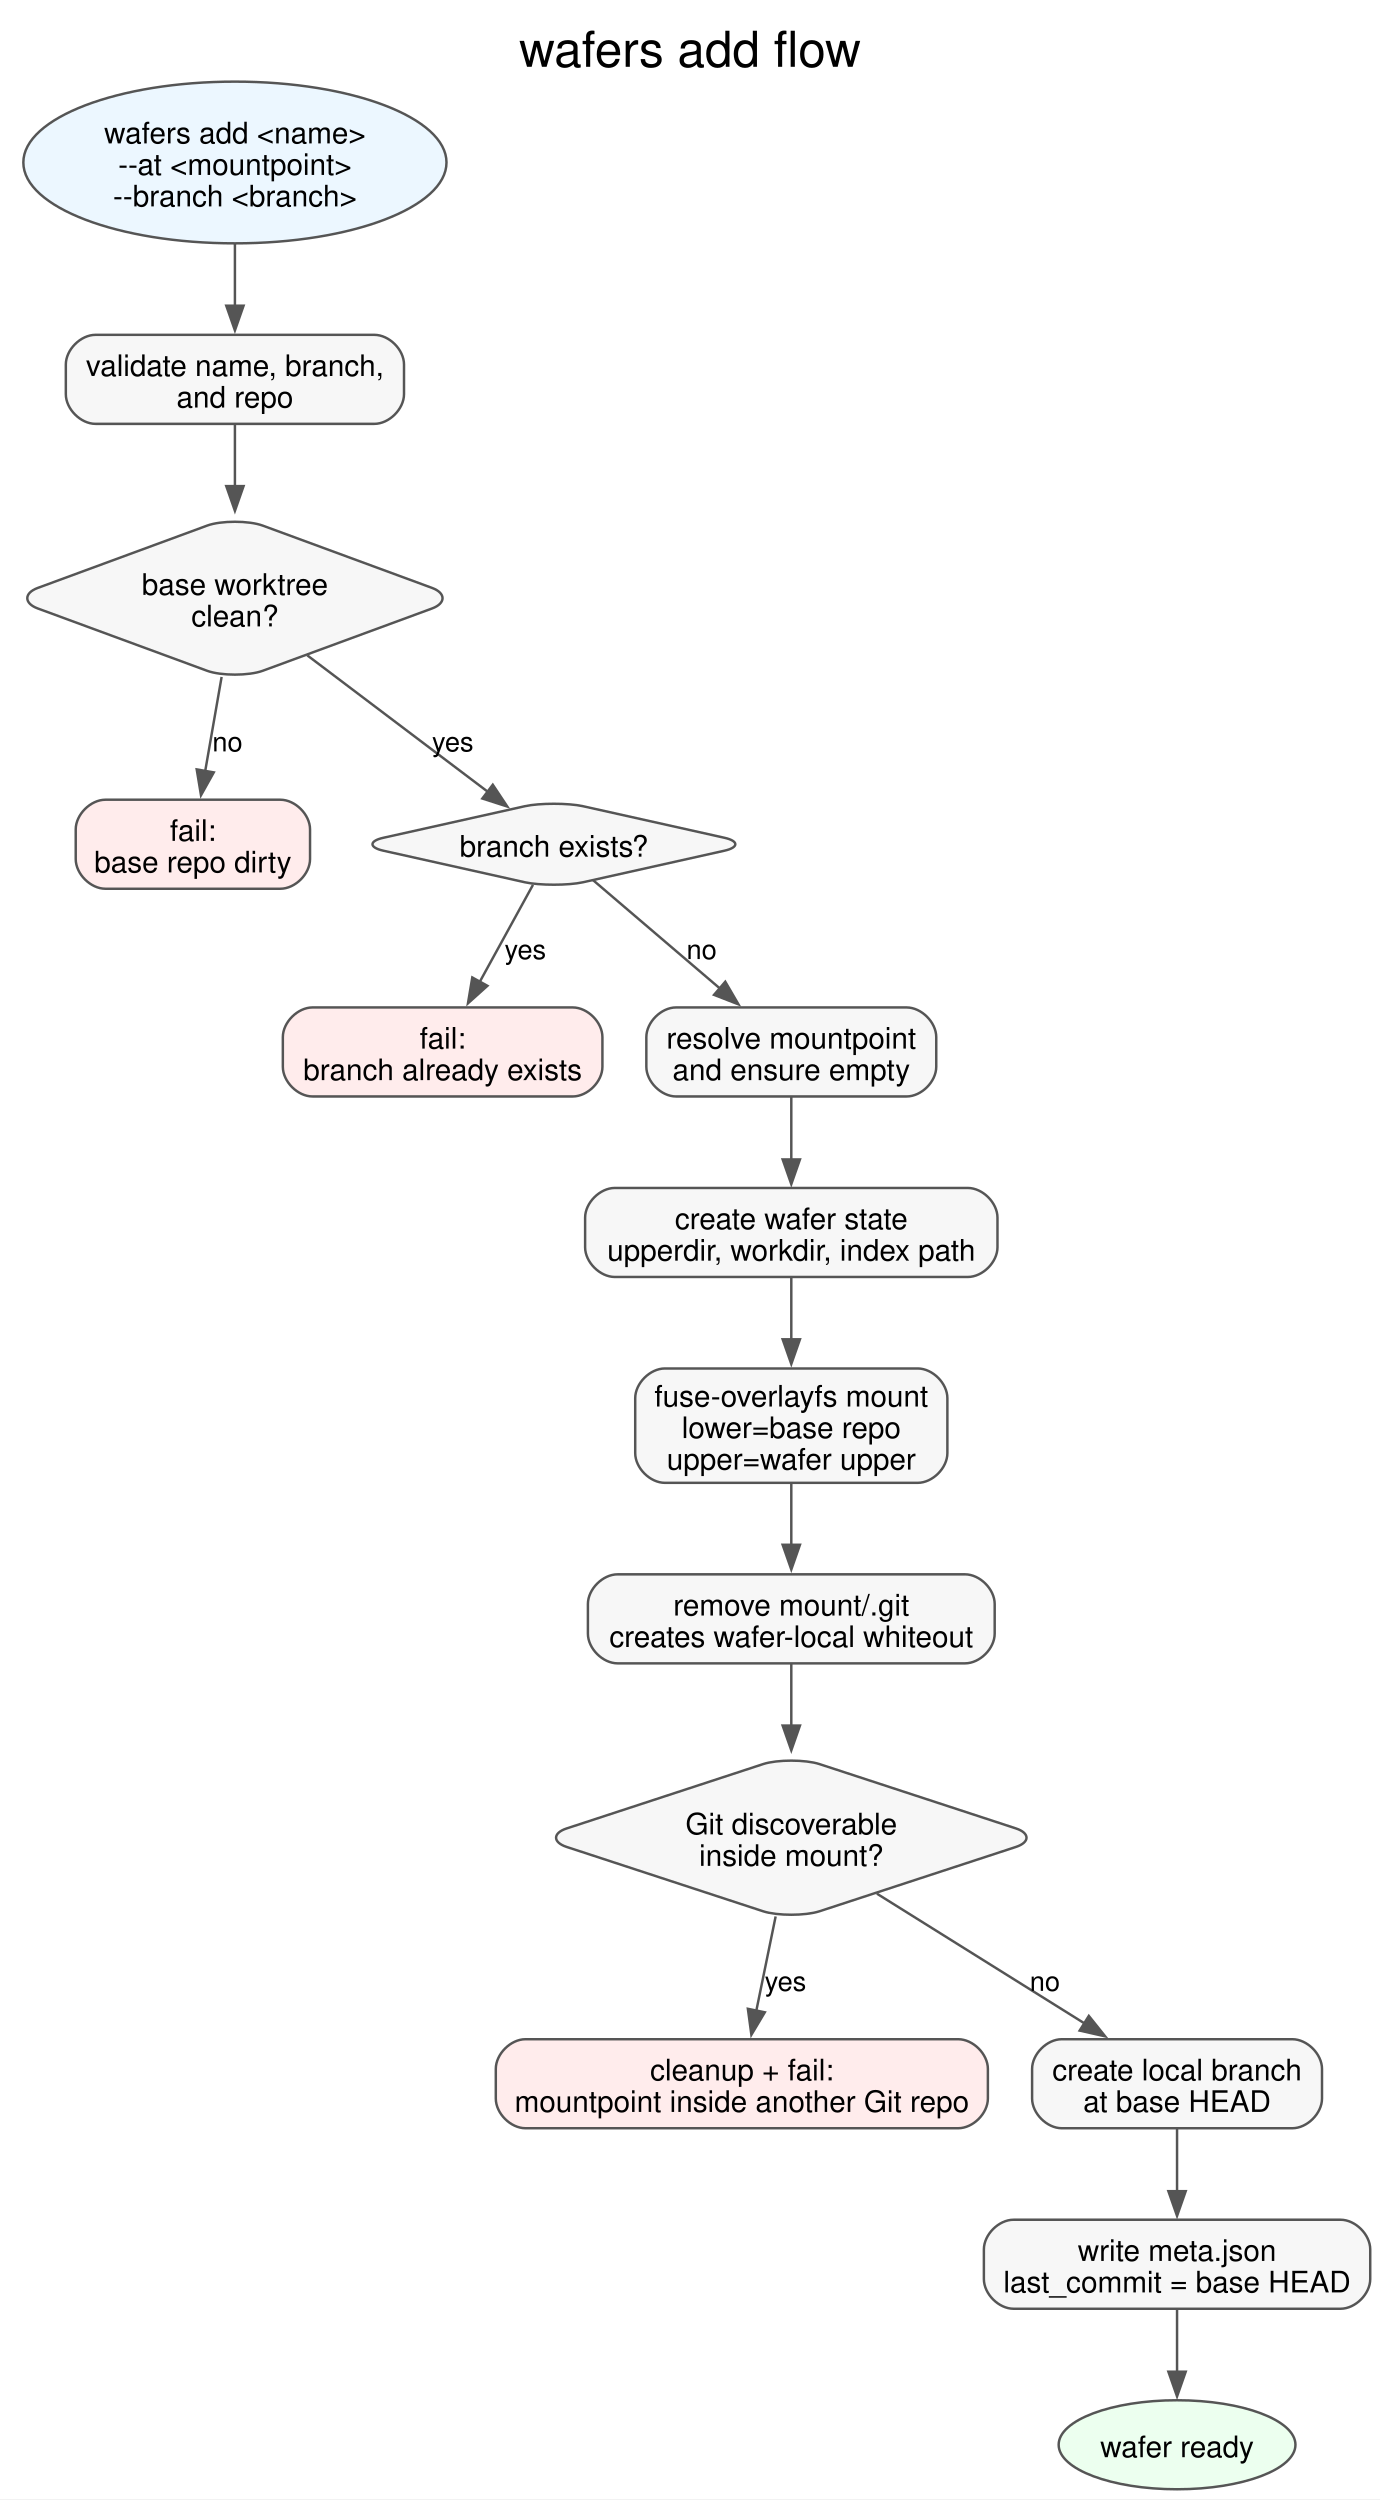
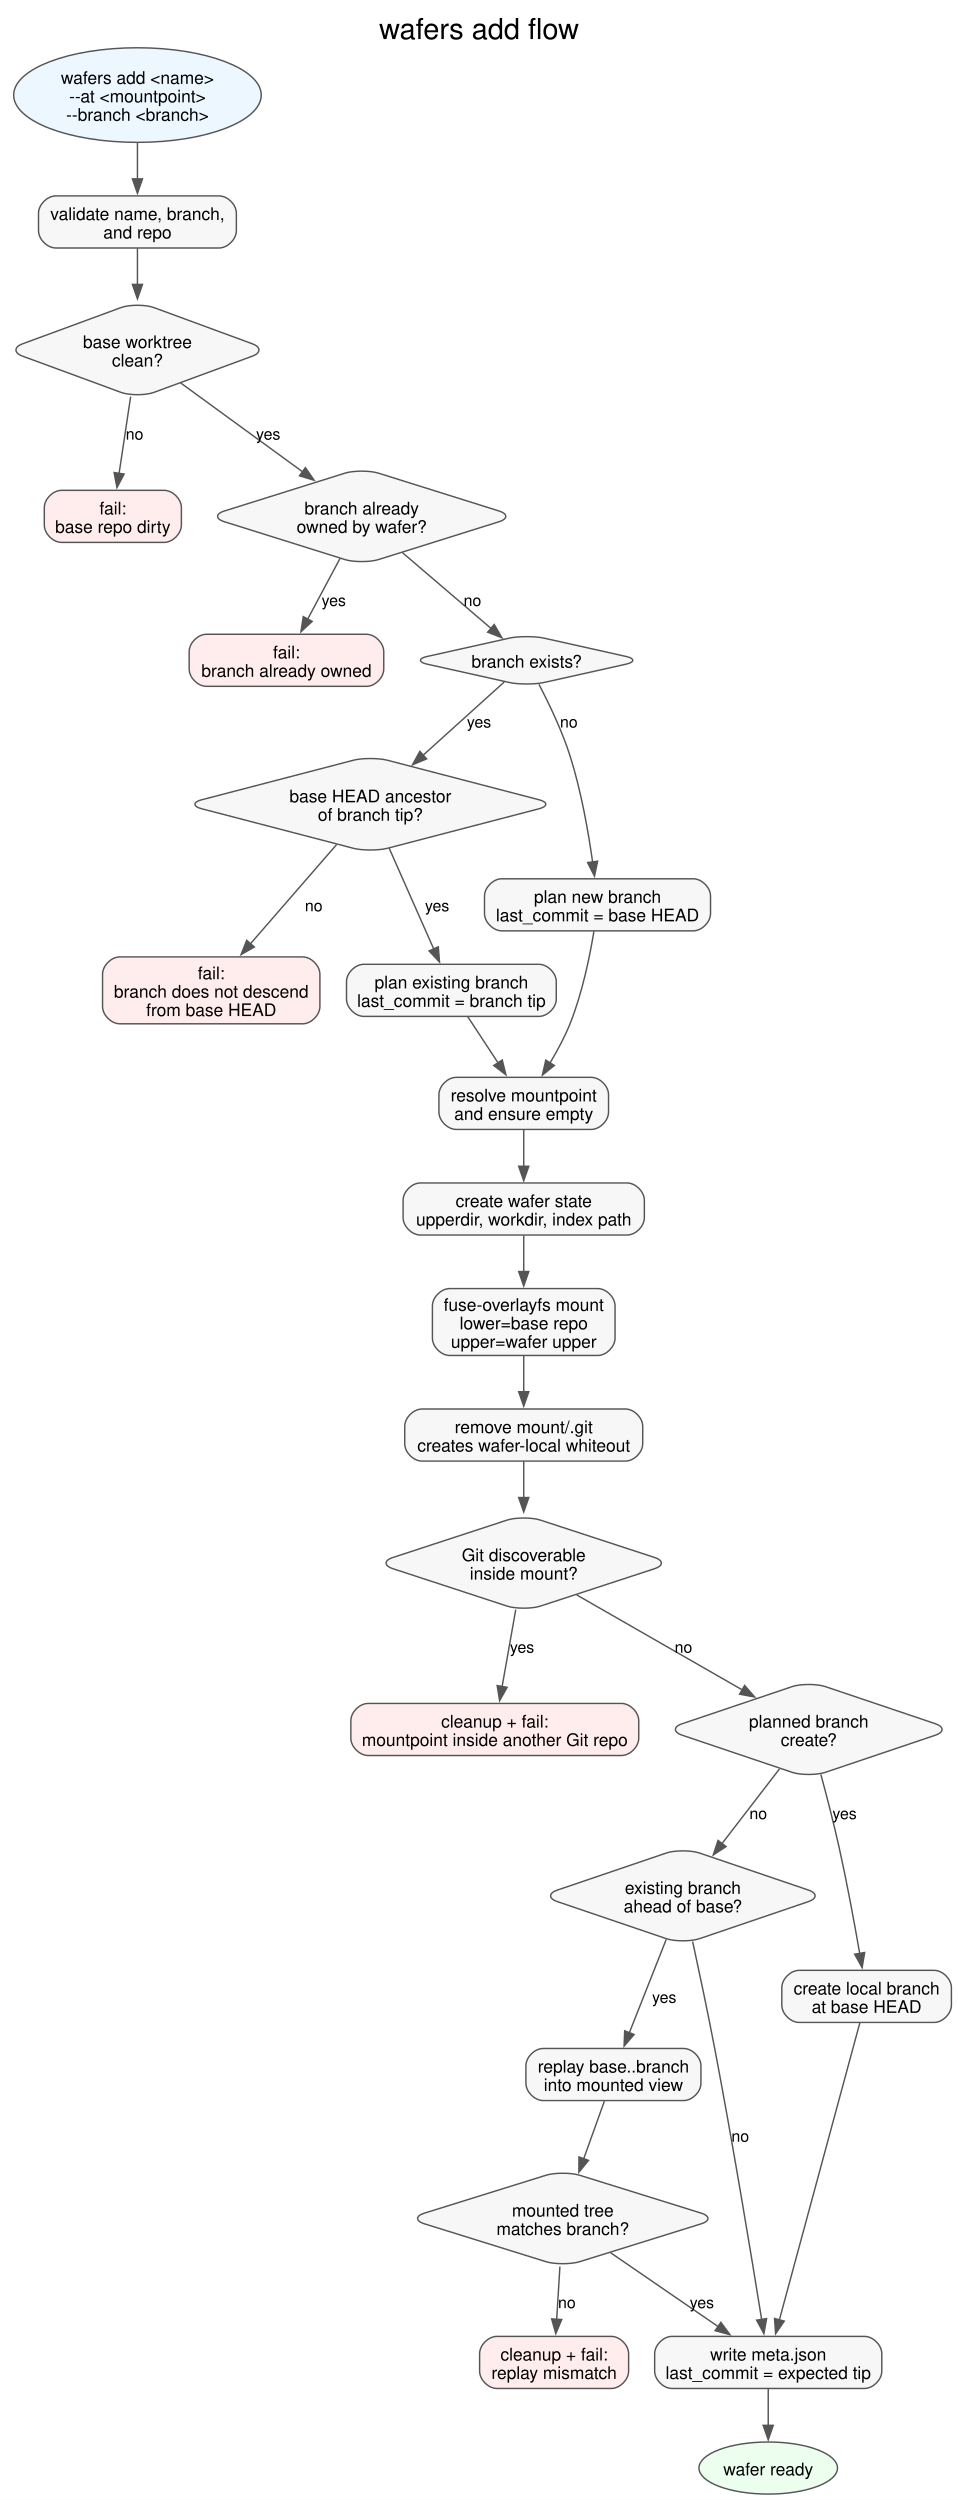
- <svg xmlns="http://www.w3.org/2000/svg" width="558pt" height="1011pt" viewBox="0.00 0.00 558.00 1011.00">
-   <g id="graph0" class="graph" transform="scale(1 1) rotate(0) translate(4 1006.66)">
-     <polygon fill="white" stroke="none" points="-4,4 -4,-1006.66 554.12,-1006.66 554.12,4 -4,4" />
-     <text xml:space="preserve" text-anchor="middle" x="275.06" y="-979.66" font-family="Helvetica,sans-Serif" font-size="20.00">wafers add flow</text>
+ <svg xmlns="http://www.w3.org/2000/svg" width="662pt" height="1728pt" viewBox="0.00 0.00 662.00 1728.00">
+   <g id="graph0" class="graph" transform="scale(1 1) rotate(0) translate(4 1723.91)">
+     <polygon fill="white" stroke="none" points="-4,4 -4,-1723.91 658.25,-1723.91 658.25,4 -4,4" />
+     <text xml:space="preserve" text-anchor="middle" x="327.12" y="-1696.91" font-family="Helvetica,sans-Serif" font-size="20.00">wafers add flow</text>
    <g id="node1" class="node">
-       <ellipse fill="#ecf7ff" stroke="#555555" cx="91" cy="-940.95" rx="85.56" ry="32.7" />
-       <text xml:space="preserve" text-anchor="middle" x="91" y="-948.68" font-family="Helvetica,sans-Serif" font-size="12.00">wafers add &lt;name&gt;</text>
-       <text xml:space="preserve" text-anchor="middle" x="91" y="-935.93" font-family="Helvetica,sans-Serif" font-size="12.00">--at &lt;mountpoint&gt;</text>
-       <text xml:space="preserve" text-anchor="middle" x="91" y="-923.18" font-family="Helvetica,sans-Serif" font-size="12.00">--branch &lt;branch&gt;</text>
+       <ellipse fill="#ecf7ff" stroke="#555555" cx="91" cy="-1658.2" rx="85.56" ry="32.7" />
+       <text xml:space="preserve" text-anchor="middle" x="91" y="-1665.93" font-family="Helvetica,sans-Serif" font-size="12.00">wafers add &lt;name&gt;</text>
+       <text xml:space="preserve" text-anchor="middle" x="91" y="-1653.18" font-family="Helvetica,sans-Serif" font-size="12.00">--at &lt;mountpoint&gt;</text>
+       <text xml:space="preserve" text-anchor="middle" x="91" y="-1640.43" font-family="Helvetica,sans-Serif" font-size="12.00">--branch &lt;branch&gt;</text>
    </g>
    <g id="node2" class="node">
-       <path fill="#f7f7f7" stroke="#555555" d="M147.38,-871.25C147.38,-871.25 34.62,-871.25 34.62,-871.25 28.62,-871.25 22.62,-865.25 22.62,-859.25 22.62,-859.25 22.62,-847.25 22.62,-847.25 22.62,-841.25 28.62,-835.25 34.62,-835.25 34.62,-835.25 147.38,-835.25 147.38,-835.25 153.38,-835.25 159.38,-841.25 159.38,-847.25 159.38,-847.25 159.38,-859.25 159.38,-859.25 159.38,-865.25 153.38,-871.25 147.38,-871.25" />
-       <text xml:space="preserve" text-anchor="middle" x="91" y="-854.6" font-family="Helvetica,sans-Serif" font-size="12.00">validate name, branch,</text>
-       <text xml:space="preserve" text-anchor="middle" x="91" y="-841.85" font-family="Helvetica,sans-Serif" font-size="12.00">and repo</text>
+       <path fill="#f7f7f7" stroke="#555555" d="M147.38,-1588.5C147.38,-1588.5 34.62,-1588.5 34.62,-1588.5 28.62,-1588.5 22.62,-1582.5 22.62,-1576.5 22.62,-1576.5 22.62,-1564.5 22.62,-1564.5 22.62,-1558.5 28.62,-1552.5 34.62,-1552.5 34.62,-1552.5 147.38,-1552.5 147.38,-1552.5 153.38,-1552.5 159.38,-1558.5 159.38,-1564.5 159.38,-1564.5 159.38,-1576.5 159.38,-1576.5 159.38,-1582.5 153.38,-1588.5 147.38,-1588.5" />
+       <text xml:space="preserve" text-anchor="middle" x="91" y="-1571.85" font-family="Helvetica,sans-Serif" font-size="12.00">validate name, branch,</text>
+       <text xml:space="preserve" text-anchor="middle" x="91" y="-1559.1" font-family="Helvetica,sans-Serif" font-size="12.00">and repo</text>
    </g>
    <g id="edge1" class="edge">
-       <path fill="none" stroke="#555555" d="M91,-908.04C91,-899.82 91,-891.03 91,-882.99" />
-       <polygon fill="#555555" stroke="#555555" points="94.5,-883.04 91,-873.04 87.5,-883.04 94.5,-883.04" />
+       <path fill="none" stroke="#555555" d="M91,-1625.29C91,-1617.07 91,-1608.28 91,-1600.24" />
+       <polygon fill="#555555" stroke="#555555" points="94.5,-1600.29 91,-1590.29 87.5,-1600.29 94.5,-1600.29" />
    </g>
    <g id="node3" class="node">
-       <path fill="#f7f7f7" stroke="#555555" d="M79.74,-794.1C79.74,-794.1 11.26,-768.9 11.26,-768.9 5.63,-766.82 5.63,-762.68 11.26,-760.6 11.26,-760.6 79.74,-735.4 79.74,-735.4 85.37,-733.32 96.63,-733.32 102.26,-735.4 102.26,-735.4 170.74,-760.6 170.74,-760.6 176.37,-762.68 176.37,-766.82 170.74,-768.9 170.74,-768.9 102.26,-794.1 102.26,-794.1 96.63,-796.18 85.37,-796.18 79.74,-794.1" />
-       <text xml:space="preserve" text-anchor="middle" x="91" y="-766.1" font-family="Helvetica,sans-Serif" font-size="12.00">base worktree</text>
-       <text xml:space="preserve" text-anchor="middle" x="91" y="-753.35" font-family="Helvetica,sans-Serif" font-size="12.00">clean?</text>
+       <path fill="#f7f7f7" stroke="#555555" d="M79.74,-1511.35C79.74,-1511.35 11.26,-1486.15 11.26,-1486.15 5.63,-1484.07 5.63,-1479.93 11.26,-1477.85 11.26,-1477.85 79.74,-1452.65 79.74,-1452.65 85.37,-1450.57 96.63,-1450.57 102.26,-1452.65 102.26,-1452.65 170.74,-1477.85 170.74,-1477.85 176.37,-1479.93 176.37,-1484.07 170.74,-1486.15 170.74,-1486.15 102.26,-1511.35 102.26,-1511.35 96.63,-1513.43 85.37,-1513.43 79.74,-1511.35" />
+       <text xml:space="preserve" text-anchor="middle" x="91" y="-1483.35" font-family="Helvetica,sans-Serif" font-size="12.00">base worktree</text>
+       <text xml:space="preserve" text-anchor="middle" x="91" y="-1470.6" font-family="Helvetica,sans-Serif" font-size="12.00">clean?</text>
    </g>
    <g id="edge2" class="edge">
-       <path fill="none" stroke="#555555" d="M91,-835.16C91,-827.82 91,-818.87 91,-809.87" />
-       <polygon fill="#555555" stroke="#555555" points="94.5,-810.08 91,-800.08 87.5,-810.08 94.5,-810.08" />
+       <path fill="none" stroke="#555555" d="M91,-1552.41C91,-1545.07 91,-1536.12 91,-1527.12" />
+       <polygon fill="#555555" stroke="#555555" points="94.5,-1527.33 91,-1517.33 87.5,-1527.33 94.5,-1527.33" />
    </g>
    <g id="node4" class="node">
-       <path fill="#ffecec" stroke="#555555" d="M109.38,-683.25C109.38,-683.25 38.62,-683.25 38.62,-683.25 32.62,-683.25 26.62,-677.25 26.62,-671.25 26.62,-671.25 26.62,-659.25 26.62,-659.25 26.62,-653.25 32.62,-647.25 38.62,-647.25 38.62,-647.25 109.38,-647.25 109.38,-647.25 115.38,-647.25 121.38,-653.25 121.38,-659.25 121.38,-659.25 121.38,-671.25 121.38,-671.25 121.38,-677.25 115.38,-683.25 109.38,-683.25" />
-       <text xml:space="preserve" text-anchor="middle" x="74" y="-666.6" font-family="Helvetica,sans-Serif" font-size="12.00">fail:</text>
-       <text xml:space="preserve" text-anchor="middle" x="74" y="-653.85" font-family="Helvetica,sans-Serif" font-size="12.00">base repo dirty</text>
+       <path fill="#ffecec" stroke="#555555" d="M109.38,-1385C109.38,-1385 38.62,-1385 38.62,-1385 32.62,-1385 26.62,-1379 26.62,-1373 26.62,-1373 26.62,-1361 26.62,-1361 26.62,-1355 32.62,-1349 38.62,-1349 38.62,-1349 109.38,-1349 109.38,-1349 115.38,-1349 121.38,-1355 121.38,-1361 121.38,-1361 121.38,-1373 121.38,-1373 121.38,-1379 115.38,-1385 109.38,-1385" />
+       <text xml:space="preserve" text-anchor="middle" x="74" y="-1368.35" font-family="Helvetica,sans-Serif" font-size="12.00">fail:</text>
+       <text xml:space="preserve" text-anchor="middle" x="74" y="-1355.6" font-family="Helvetica,sans-Serif" font-size="12.00">base repo dirty</text>
    </g>
    <g id="edge3" class="edge">
-       <path fill="none" stroke="#555555" d="M85.62,-732.9C83.49,-720.68 81.06,-706.72 78.97,-694.75" />
-       <polygon fill="#555555" stroke="#555555" points="82.45,-694.31 77.28,-685.06 75.55,-695.51 82.45,-694.31" />
-       <text xml:space="preserve" text-anchor="middle" x="87.99" y="-702.8" font-family="Helvetica,sans-Serif" font-size="11.00">no</text>
+       <path fill="none" stroke="#555555" d="M86.31,-1449.82C83.79,-1433.11 80.72,-1412.66 78.27,-1396.39" />
+       <polygon fill="#555555" stroke="#555555" points="81.79,-1396.26 76.84,-1386.89 74.87,-1397.3 81.79,-1396.26" />
+       <text xml:space="preserve" text-anchor="middle" x="89.01" y="-1420.05" font-family="Helvetica,sans-Serif" font-size="11.00">no</text>
    </g>
    <g id="node5" class="node">
-       <path fill="#f7f7f7" stroke="#555555" d="M208.29,-680.64C208.29,-680.64 151.02,-667.86 151.02,-667.86 145.17,-666.56 145.17,-663.94 151.02,-662.64 151.02,-662.64 208.29,-649.86 208.29,-649.86 214.14,-648.56 225.86,-648.56 231.71,-649.86 231.71,-649.86 288.98,-662.64 288.98,-662.64 294.83,-663.94 294.83,-666.56 288.98,-667.86 288.98,-667.86 231.71,-680.64 231.71,-680.64 225.86,-681.94 214.14,-681.94 208.29,-680.64" />
-       <text xml:space="preserve" text-anchor="middle" x="220" y="-660.23" font-family="Helvetica,sans-Serif" font-size="12.00">branch exists?</text>
+       <path fill="#f7f7f7" stroke="#555555" d="M234.55,-1396.91C234.55,-1396.91 150.7,-1370.59 150.7,-1370.59 144.97,-1368.8 144.97,-1365.2 150.7,-1363.41 150.7,-1363.41 234.55,-1337.09 234.55,-1337.09 240.28,-1335.3 251.72,-1335.3 257.45,-1337.09 257.45,-1337.09 341.3,-1363.41 341.3,-1363.41 347.03,-1365.2 347.03,-1368.8 341.3,-1370.59 341.3,-1370.59 257.45,-1396.91 257.45,-1396.91 251.72,-1398.7 240.28,-1398.7 234.55,-1396.91" />
+       <text xml:space="preserve" text-anchor="middle" x="246" y="-1368.35" font-family="Helvetica,sans-Serif" font-size="12.00">branch already</text>
+       <text xml:space="preserve" text-anchor="middle" x="246" y="-1355.6" font-family="Helvetica,sans-Serif" font-size="12.00">owned by wafer?</text>
    </g>
    <g id="edge4" class="edge">
-       <path fill="none" stroke="#555555" d="M120.27,-741.63C142.19,-725.06 171.94,-702.58 193.23,-686.49" />
-       <polygon fill="#555555" stroke="#555555" points="195.28,-689.32 201.15,-680.5 191.06,-683.74 195.28,-689.32" />
-       <text xml:space="preserve" text-anchor="middle" x="179.1" y="-702.8" font-family="Helvetica,sans-Serif" font-size="11.00">yes</text>
+       <path fill="none" stroke="#555555" d="M120.89,-1459.21C144.89,-1441.71 178.84,-1416.96 205.32,-1397.66" />
+       <polygon fill="#555555" stroke="#555555" points="207.1,-1400.69 213.12,-1391.97 202.98,-1395.03 207.1,-1400.69" />
+       <text xml:space="preserve" text-anchor="middle" x="181.4" y="-1420.05" font-family="Helvetica,sans-Serif" font-size="11.00">yes</text>
    </g>
    <g id="node6" class="node">
-       <path fill="#ffecec" stroke="#555555" d="M227.62,-599.25C227.62,-599.25 122.38,-599.25 122.38,-599.25 116.38,-599.25 110.38,-593.25 110.38,-587.25 110.38,-587.25 110.38,-575.25 110.38,-575.25 110.38,-569.25 116.38,-563.25 122.38,-563.25 122.38,-563.25 227.62,-563.25 227.62,-563.25 233.62,-563.25 239.62,-569.25 239.62,-575.25 239.62,-575.25 239.62,-587.25 239.62,-587.25 239.62,-593.25 233.62,-599.25 227.62,-599.25" />
-       <text xml:space="preserve" text-anchor="middle" x="175" y="-582.6" font-family="Helvetica,sans-Serif" font-size="12.00">fail:</text>
-       <text xml:space="preserve" text-anchor="middle" x="175" y="-569.85" font-family="Helvetica,sans-Serif" font-size="12.00">branch already exists</text>
+       <path fill="#ffecec" stroke="#555555" d="M249.25,-1285.5C249.25,-1285.5 138.75,-1285.5 138.75,-1285.5 132.75,-1285.5 126.75,-1279.5 126.75,-1273.5 126.75,-1273.5 126.75,-1261.5 126.75,-1261.5 126.75,-1255.5 132.75,-1249.5 138.75,-1249.5 138.75,-1249.5 249.25,-1249.5 249.25,-1249.5 255.25,-1249.5 261.25,-1255.5 261.25,-1261.5 261.25,-1261.5 261.25,-1273.5 261.25,-1273.5 261.25,-1279.5 255.25,-1285.5 249.25,-1285.5" />
+       <text xml:space="preserve" text-anchor="middle" x="194" y="-1268.85" font-family="Helvetica,sans-Serif" font-size="12.00">fail:</text>
+       <text xml:space="preserve" text-anchor="middle" x="194" y="-1256.1" font-family="Helvetica,sans-Serif" font-size="12.00">branch already owned</text>
    </g>
    <g id="edge5" class="edge">
-       <path fill="none" stroke="#555555" d="M211.54,-648.83C205.47,-637.77 197.13,-622.58 189.96,-609.51" />
-       <polygon fill="#555555" stroke="#555555" points="193.12,-608 185.24,-600.92 186.99,-611.37 193.12,-608" />
-       <text xml:space="preserve" text-anchor="middle" x="208.44" y="-618.8" font-family="Helvetica,sans-Serif" font-size="11.00">yes</text>
+       <path fill="none" stroke="#555555" d="M230.96,-1337.8C223.91,-1324.57 215.54,-1308.88 208.55,-1295.77" />
+       <polygon fill="#555555" stroke="#555555" points="211.79,-1294.43 204,-1287.25 205.62,-1297.72 211.79,-1294.43" />
+       <text xml:space="preserve" text-anchor="middle" x="226.69" y="-1305.05" font-family="Helvetica,sans-Serif" font-size="11.00">yes</text>
    </g>
    <g id="node7" class="node">
-       <path fill="#f7f7f7" stroke="#555555" d="M362.62,-599.25C362.62,-599.25 269.38,-599.25 269.38,-599.25 263.38,-599.25 257.38,-593.25 257.38,-587.25 257.38,-587.25 257.38,-575.25 257.38,-575.25 257.38,-569.25 263.38,-563.25 269.38,-563.25 269.38,-563.25 362.62,-563.25 362.62,-563.25 368.62,-563.25 374.62,-569.25 374.62,-575.25 374.62,-575.25 374.62,-587.25 374.62,-587.25 374.62,-593.25 368.62,-599.25 362.62,-599.25" />
-       <text xml:space="preserve" text-anchor="middle" x="316" y="-582.6" font-family="Helvetica,sans-Serif" font-size="12.00">resolve mountpoint</text>
-       <text xml:space="preserve" text-anchor="middle" x="316" y="-569.85" font-family="Helvetica,sans-Serif" font-size="12.00">and ensure empty</text>
+       <path fill="#f7f7f7" stroke="#555555" d="M348.29,-1282.89C348.29,-1282.89 291.02,-1270.11 291.02,-1270.11 285.17,-1268.81 285.17,-1266.19 291.02,-1264.89 291.02,-1264.89 348.29,-1252.11 348.29,-1252.11 354.14,-1250.81 365.86,-1250.81 371.71,-1252.11 371.71,-1252.11 428.98,-1264.89 428.98,-1264.89 434.83,-1266.19 434.83,-1268.81 428.98,-1270.11 428.98,-1270.11 371.71,-1282.89 371.71,-1282.89 365.86,-1284.19 354.14,-1284.19 348.29,-1282.89" />
+       <text xml:space="preserve" text-anchor="middle" x="360" y="-1262.47" font-family="Helvetica,sans-Serif" font-size="12.00">branch exists?</text>
    </g>
    <g id="edge6" class="edge">
-       <path fill="none" stroke="#555555" d="M235.85,-650.71C249.82,-638.78 270.51,-621.11 287.37,-606.71" />
-       <polygon fill="#555555" stroke="#555555" points="289.3,-609.66 294.63,-600.5 284.75,-604.34 289.3,-609.66" />
-       <text xml:space="preserve" text-anchor="middle" x="279.75" y="-618.8" font-family="Helvetica,sans-Serif" font-size="11.00">no</text>
+       <path fill="none" stroke="#555555" d="M274.18,-1341.9C293.11,-1325.71 317.78,-1304.61 335.82,-1289.18" />
+       <polygon fill="#555555" stroke="#555555" points="337.6,-1292.26 342.93,-1283.1 333.05,-1286.94 337.6,-1292.26" />
+       <text xml:space="preserve" text-anchor="middle" x="322.56" y="-1305.05" font-family="Helvetica,sans-Serif" font-size="11.00">no</text>
    </g>
    <g id="node8" class="node">
-       <path fill="#f7f7f7" stroke="#555555" d="M387.38,-526.25C387.38,-526.25 244.62,-526.25 244.62,-526.25 238.62,-526.25 232.62,-520.25 232.62,-514.25 232.62,-514.25 232.62,-502.25 232.62,-502.25 232.62,-496.25 238.62,-490.25 244.62,-490.25 244.62,-490.25 387.38,-490.25 387.38,-490.25 393.38,-490.25 399.38,-496.25 399.38,-502.25 399.38,-502.25 399.38,-514.25 399.38,-514.25 399.38,-520.25 393.38,-526.25 387.38,-526.25" />
-       <text xml:space="preserve" text-anchor="middle" x="316" y="-509.6" font-family="Helvetica,sans-Serif" font-size="12.00">create wafer state</text>
-       <text xml:space="preserve" text-anchor="middle" x="316" y="-496.85" font-family="Helvetica,sans-Serif" font-size="12.00">upperdir, workdir, index path</text>
+       <path fill="#f7f7f7" stroke="#555555" d="M240.39,-1198.47C240.39,-1198.47 135.11,-1171.03 135.11,-1171.03 129.31,-1169.51 129.31,-1166.49 135.11,-1164.97 135.11,-1164.97 240.39,-1137.53 240.39,-1137.53 246.19,-1136.01 257.81,-1136.01 263.61,-1137.53 263.61,-1137.53 368.89,-1164.97 368.89,-1164.97 374.69,-1166.49 374.69,-1169.51 368.89,-1171.03 368.89,-1171.03 263.61,-1198.47 263.61,-1198.47 257.81,-1199.99 246.19,-1199.99 240.39,-1198.47" />
+       <text xml:space="preserve" text-anchor="middle" x="252" y="-1169.35" font-family="Helvetica,sans-Serif" font-size="12.00">base HEAD ancestor</text>
+       <text xml:space="preserve" text-anchor="middle" x="252" y="-1156.6" font-family="Helvetica,sans-Serif" font-size="12.00">of branch tip?</text>
    </g>
    <g id="edge7" class="edge">
-       <path fill="none" stroke="#555555" d="M316,-563.06C316,-555.48 316,-546.35 316,-537.79" />
-       <polygon fill="#555555" stroke="#555555" points="319.5,-537.79 316,-527.79 312.5,-537.79 319.5,-537.79" />
+       <path fill="none" stroke="#555555" d="M344.53,-1252.53C329.96,-1239.38 307.59,-1219.18 288.49,-1201.94" />
+       <polygon fill="#555555" stroke="#555555" points="290.88,-1199.38 281.11,-1195.28 286.19,-1204.58 290.88,-1199.38" />
+       <text xml:space="preserve" text-anchor="middle" x="327.1" y="-1221.05" font-family="Helvetica,sans-Serif" font-size="11.00">yes</text>
+     </g>
+     <g id="node11" class="node">
+       <path fill="#f7f7f7" stroke="#555555" d="M475.12,-1116.5C475.12,-1116.5 342.88,-1116.5 342.88,-1116.5 336.88,-1116.5 330.88,-1110.5 330.88,-1104.5 330.88,-1104.5 330.88,-1092.5 330.88,-1092.5 330.88,-1086.5 336.88,-1080.5 342.88,-1080.5 342.88,-1080.5 475.12,-1080.5 475.12,-1080.5 481.12,-1080.5 487.12,-1086.5 487.12,-1092.5 487.12,-1092.5 487.12,-1104.5 487.12,-1104.5 487.12,-1110.5 481.12,-1116.5 475.12,-1116.5" />
+       <text xml:space="preserve" text-anchor="middle" x="409" y="-1099.85" font-family="Helvetica,sans-Serif" font-size="12.00">plan new branch</text>
+       <text xml:space="preserve" text-anchor="middle" x="409" y="-1087.1" font-family="Helvetica,sans-Serif" font-size="12.00">last_commit = base HEAD</text>
+     </g>
+     <g id="edge10" class="edge">
+       <path fill="none" stroke="#555555" d="M368.53,-1250.91C375.26,-1238.01 384.42,-1219.03 390,-1201.5 397.72,-1177.25 402.71,-1148.7 405.62,-1127.99" />
+       <polygon fill="#555555" stroke="#555555" points="409.07,-1128.66 406.91,-1118.28 402.13,-1127.74 409.07,-1128.66" />
+       <text xml:space="preserve" text-anchor="middle" x="389.17" y="-1221.05" font-family="Helvetica,sans-Serif" font-size="11.00">no</text>
    </g>
    <g id="node9" class="node">
-       <path fill="#f7f7f7" stroke="#555555" d="M367.12,-453.25C367.12,-453.25 264.88,-453.25 264.88,-453.25 258.88,-453.25 252.88,-447.25 252.88,-441.25 252.88,-441.25 252.88,-419 252.88,-419 252.88,-413 258.88,-407 264.88,-407 264.88,-407 367.12,-407 367.12,-407 373.12,-407 379.12,-413 379.12,-419 379.12,-419 379.12,-441.25 379.12,-441.25 379.12,-447.25 373.12,-453.25 367.12,-453.25" />
-       <text xml:space="preserve" text-anchor="middle" x="316" y="-437.85" font-family="Helvetica,sans-Serif" font-size="12.00">fuse-overlayfs mount</text>
-       <text xml:space="preserve" text-anchor="middle" x="316" y="-425.1" font-family="Helvetica,sans-Serif" font-size="12.00">lower=base repo</text>
-       <text xml:space="preserve" text-anchor="middle" x="316" y="-412.35" font-family="Helvetica,sans-Serif" font-size="12.00">upper=wafer upper</text>
+       <path fill="#ffecec" stroke="#555555" d="M205.12,-1062.5C205.12,-1062.5 78.88,-1062.5 78.88,-1062.5 72.88,-1062.5 66.88,-1056.5 66.88,-1050.5 66.88,-1050.5 66.88,-1028.25 66.88,-1028.25 66.88,-1022.25 72.88,-1016.25 78.88,-1016.25 78.88,-1016.25 205.12,-1016.25 205.12,-1016.25 211.12,-1016.25 217.12,-1022.25 217.12,-1028.25 217.12,-1028.25 217.12,-1050.5 217.12,-1050.5 217.12,-1056.5 211.12,-1062.5 205.12,-1062.5" />
+       <text xml:space="preserve" text-anchor="middle" x="142" y="-1047.1" font-family="Helvetica,sans-Serif" font-size="12.00">fail:</text>
+       <text xml:space="preserve" text-anchor="middle" x="142" y="-1034.35" font-family="Helvetica,sans-Serif" font-size="12.00">branch does not descend</text>
+       <text xml:space="preserve" text-anchor="middle" x="142" y="-1021.6" font-family="Helvetica,sans-Serif" font-size="12.00">from base HEAD</text>
    </g>
    <g id="edge8" class="edge">
-       <path fill="none" stroke="#555555" d="M316,-489.98C316,-482.56 316,-473.62 316,-464.97" />
-       <polygon fill="#555555" stroke="#555555" points="319.5,-465.05 316,-455.05 312.5,-465.05 319.5,-465.05" />
+       <path fill="none" stroke="#555555" d="M228.67,-1140.15C211.23,-1120.07 187.35,-1092.58 169.07,-1071.54" />
+       <polygon fill="#555555" stroke="#555555" points="171.81,-1069.35 162.61,-1064.1 166.53,-1073.95 171.81,-1069.35" />
+       <text xml:space="preserve" text-anchor="middle" x="212.85" y="-1094.05" font-family="Helvetica,sans-Serif" font-size="11.00">no</text>
    </g>
    <g id="node10" class="node">
-       <path fill="#f7f7f7" stroke="#555555" d="M386.25,-370C386.25,-370 245.75,-370 245.75,-370 239.75,-370 233.75,-364 233.75,-358 233.75,-358 233.75,-346 233.75,-346 233.75,-340 239.75,-334 245.75,-334 245.75,-334 386.25,-334 386.25,-334 392.25,-334 398.25,-340 398.25,-346 398.25,-346 398.25,-358 398.25,-358 398.25,-364 392.25,-370 386.25,-370" />
-       <text xml:space="preserve" text-anchor="middle" x="316" y="-353.35" font-family="Helvetica,sans-Serif" font-size="12.00">remove mount/.git</text>
-       <text xml:space="preserve" text-anchor="middle" x="316" y="-340.6" font-family="Helvetica,sans-Serif" font-size="12.00">creates wafer-local whiteout</text>
+       <path fill="#f7f7f7" stroke="#555555" d="M368.5,-1057.38C368.5,-1057.38 247.5,-1057.38 247.5,-1057.38 241.5,-1057.38 235.5,-1051.38 235.5,-1045.38 235.5,-1045.38 235.5,-1033.38 235.5,-1033.38 235.5,-1027.38 241.5,-1021.38 247.5,-1021.38 247.5,-1021.38 368.5,-1021.38 368.5,-1021.38 374.5,-1021.38 380.5,-1027.38 380.5,-1033.38 380.5,-1033.38 380.5,-1045.38 380.5,-1045.38 380.5,-1051.38 374.5,-1057.38 368.5,-1057.38" />
+       <text xml:space="preserve" text-anchor="middle" x="308" y="-1040.72" font-family="Helvetica,sans-Serif" font-size="12.00">plan existing branch</text>
+       <text xml:space="preserve" text-anchor="middle" x="308" y="-1027.97" font-family="Helvetica,sans-Serif" font-size="12.00">last_commit = branch tip</text>
    </g>
    <g id="edge9" class="edge">
-       <path fill="none" stroke="#555555" d="M316,-406.7C316,-398.92 316,-390.08 316,-381.86" />
-       <polygon fill="#555555" stroke="#555555" points="319.5,-381.95 316,-371.95 312.5,-381.95 319.5,-381.95" />
-     </g>
-     <g id="node11" class="node">
-       <path fill="#f7f7f7" stroke="#555555" d="M304.6,-293.26C304.6,-293.26 225.15,-267.24 225.15,-267.24 219.45,-265.37 219.45,-261.63 225.15,-259.76 225.15,-259.76 304.6,-233.74 304.6,-233.74 310.3,-231.87 321.7,-231.87 327.4,-233.74 327.4,-233.74 406.85,-259.76 406.85,-259.76 412.55,-261.63 412.55,-265.37 406.85,-267.24 406.85,-267.24 327.4,-293.26 327.4,-293.26 321.7,-295.13 310.3,-295.13 304.6,-293.26" />
-       <text xml:space="preserve" text-anchor="middle" x="316" y="-264.85" font-family="Helvetica,sans-Serif" font-size="12.00">Git discoverable</text>
-       <text xml:space="preserve" text-anchor="middle" x="316" y="-252.1" font-family="Helvetica,sans-Serif" font-size="12.00">inside mount?</text>
-     </g>
-     <g id="edge10" class="edge">
-       <path fill="none" stroke="#555555" d="M316,-333.91C316,-326.57 316,-317.62 316,-308.62" />
-       <polygon fill="#555555" stroke="#555555" points="319.5,-308.83 316,-298.83 312.5,-308.83 319.5,-308.83" />
+       <path fill="none" stroke="#555555" d="M264.99,-1137.63C274.3,-1116.58 286.76,-1088.41 295.87,-1067.81" />
+       <polygon fill="#555555" stroke="#555555" points="298.96,-1069.46 299.81,-1058.9 292.56,-1066.63 298.96,-1069.46" />
+       <text xml:space="preserve" text-anchor="middle" x="298.14" y="-1094.05" font-family="Helvetica,sans-Serif" font-size="11.00">yes</text>
    </g>
    <g id="node12" class="node">
-       <path fill="#ffecec" stroke="#555555" d="M383.5,-182C383.5,-182 208.5,-182 208.5,-182 202.5,-182 196.5,-176 196.5,-170 196.5,-170 196.5,-158 196.5,-158 196.5,-152 202.5,-146 208.5,-146 208.5,-146 383.5,-146 383.5,-146 389.5,-146 395.5,-152 395.5,-158 395.5,-158 395.5,-170 395.5,-170 395.5,-176 389.5,-182 383.5,-182" />
-       <text xml:space="preserve" text-anchor="middle" x="296" y="-165.35" font-family="Helvetica,sans-Serif" font-size="12.00">cleanup + fail:</text>
-       <text xml:space="preserve" text-anchor="middle" x="296" y="-152.6" font-family="Helvetica,sans-Serif" font-size="12.00">mountpoint inside another Git repo</text>
+       <path fill="#f7f7f7" stroke="#555555" d="M404.62,-979.25C404.62,-979.25 311.38,-979.25 311.38,-979.25 305.38,-979.25 299.38,-973.25 299.38,-967.25 299.38,-967.25 299.38,-955.25 299.38,-955.25 299.38,-949.25 305.38,-943.25 311.38,-943.25 311.38,-943.25 404.62,-943.25 404.62,-943.25 410.62,-943.25 416.62,-949.25 416.62,-955.25 416.62,-955.25 416.62,-967.25 416.62,-967.25 416.62,-973.25 410.62,-979.25 404.62,-979.25" />
+       <text xml:space="preserve" text-anchor="middle" x="358" y="-962.6" font-family="Helvetica,sans-Serif" font-size="12.00">resolve mountpoint</text>
+       <text xml:space="preserve" text-anchor="middle" x="358" y="-949.85" font-family="Helvetica,sans-Serif" font-size="12.00">and ensure empty</text>
    </g>
    <g id="edge11" class="edge">
-       <path fill="none" stroke="#555555" d="M309.67,-231.65C307.17,-219.43 304.3,-205.47 301.85,-193.5" />
-       <polygon fill="#555555" stroke="#555555" points="305.29,-192.89 299.86,-183.8 298.44,-194.3 305.29,-192.89" />
-       <text xml:space="preserve" text-anchor="middle" x="313.65" y="-201.55" font-family="Helvetica,sans-Serif" font-size="11.00">yes</text>
+       <path fill="none" stroke="#555555" d="M319.35,-1021.1C325.57,-1011.63 333.41,-999.68 340.41,-989.03" />
+       <polygon fill="#555555" stroke="#555555" points="343.13,-991.26 345.7,-980.98 337.28,-987.42 343.13,-991.26" />
+     </g>
+     <g id="edge12" class="edge">
+       <path fill="none" stroke="#555555" d="M406.53,-1080.23C403.78,-1063.46 398.54,-1037.49 390,-1016.25 386.3,-1007.05 381.19,-997.57 376.13,-989.16" />
+       <polygon fill="#555555" stroke="#555555" points="379.18,-987.44 370.9,-980.83 373.25,-991.16 379.18,-987.44" />
    </g>
    <g id="node13" class="node">
-       <path fill="#f7f7f7" stroke="#555555" d="M518.62,-182C518.62,-182 425.38,-182 425.38,-182 419.38,-182 413.38,-176 413.38,-170 413.38,-170 413.38,-158 413.38,-158 413.38,-152 419.38,-146 425.38,-146 425.38,-146 518.62,-146 518.62,-146 524.62,-146 530.62,-152 530.62,-158 530.62,-158 530.62,-170 530.62,-170 530.62,-176 524.62,-182 518.62,-182" />
-       <text xml:space="preserve" text-anchor="middle" x="472" y="-165.35" font-family="Helvetica,sans-Serif" font-size="12.00">create local branch</text>
-       <text xml:space="preserve" text-anchor="middle" x="472" y="-152.6" font-family="Helvetica,sans-Serif" font-size="12.00">at base HEAD</text>
-     </g>
-     <g id="edge12" class="edge">
-       <path fill="none" stroke="#555555" d="M350.62,-240.86C375.5,-225.31 409.02,-204.36 434.53,-188.42" />
-       <polygon fill="#555555" stroke="#555555" points="436.32,-191.43 442.94,-183.16 432.61,-185.49 436.32,-191.43" />
-       <text xml:space="preserve" text-anchor="middle" x="418.56" y="-201.55" font-family="Helvetica,sans-Serif" font-size="11.00">no</text>
+       <path fill="#f7f7f7" stroke="#555555" d="M429.38,-906.25C429.38,-906.25 286.62,-906.25 286.62,-906.25 280.62,-906.25 274.62,-900.25 274.62,-894.25 274.62,-894.25 274.62,-882.25 274.62,-882.25 274.62,-876.25 280.62,-870.25 286.62,-870.25 286.62,-870.25 429.38,-870.25 429.38,-870.25 435.38,-870.25 441.38,-876.25 441.38,-882.25 441.38,-882.25 441.38,-894.25 441.38,-894.25 441.38,-900.25 435.38,-906.25 429.38,-906.25" />
+       <text xml:space="preserve" text-anchor="middle" x="358" y="-889.6" font-family="Helvetica,sans-Serif" font-size="12.00">create wafer state</text>
+       <text xml:space="preserve" text-anchor="middle" x="358" y="-876.85" font-family="Helvetica,sans-Serif" font-size="12.00">upperdir, workdir, index path</text>
+     </g>
+     <g id="edge13" class="edge">
+       <path fill="none" stroke="#555555" d="M358,-943.06C358,-935.48 358,-926.35 358,-917.79" />
+       <polygon fill="#555555" stroke="#555555" points="361.5,-917.79 358,-907.79 354.5,-917.79 361.5,-917.79" />
    </g>
    <g id="node14" class="node">
-       <path fill="#f7f7f7" stroke="#555555" d="M538.12,-109C538.12,-109 405.88,-109 405.88,-109 399.88,-109 393.88,-103 393.88,-97 393.88,-97 393.88,-85 393.88,-85 393.88,-79 399.88,-73 405.88,-73 405.88,-73 538.12,-73 538.12,-73 544.12,-73 550.12,-79 550.12,-85 550.12,-85 550.12,-97 550.12,-97 550.12,-103 544.12,-109 538.12,-109" />
-       <text xml:space="preserve" text-anchor="middle" x="472" y="-92.35" font-family="Helvetica,sans-Serif" font-size="12.00">write meta.json</text>
-       <text xml:space="preserve" text-anchor="middle" x="472" y="-79.6" font-family="Helvetica,sans-Serif" font-size="12.00">last_commit = base HEAD</text>
-     </g>
-     <g id="edge13" class="edge">
-       <path fill="none" stroke="#555555" d="M472,-145.81C472,-138.23 472,-129.1 472,-120.54" />
-       <polygon fill="#555555" stroke="#555555" points="475.5,-120.54 472,-110.54 468.5,-120.54 475.5,-120.54" />
+       <path fill="#f7f7f7" stroke="#555555" d="M409.12,-833.25C409.12,-833.25 306.88,-833.25 306.88,-833.25 300.88,-833.25 294.88,-827.25 294.88,-821.25 294.88,-821.25 294.88,-799 294.88,-799 294.88,-793 300.88,-787 306.88,-787 306.88,-787 409.12,-787 409.12,-787 415.12,-787 421.12,-793 421.12,-799 421.12,-799 421.12,-821.25 421.12,-821.25 421.12,-827.25 415.12,-833.25 409.12,-833.25" />
+       <text xml:space="preserve" text-anchor="middle" x="358" y="-817.85" font-family="Helvetica,sans-Serif" font-size="12.00">fuse-overlayfs mount</text>
+       <text xml:space="preserve" text-anchor="middle" x="358" y="-805.1" font-family="Helvetica,sans-Serif" font-size="12.00">lower=base repo</text>
+       <text xml:space="preserve" text-anchor="middle" x="358" y="-792.35" font-family="Helvetica,sans-Serif" font-size="12.00">upper=wafer upper</text>
+     </g>
+     <g id="edge14" class="edge">
+       <path fill="none" stroke="#555555" d="M358,-869.98C358,-862.56 358,-853.62 358,-844.97" />
+       <polygon fill="#555555" stroke="#555555" points="361.5,-845.05 358,-835.05 354.5,-845.05 361.5,-845.05" />
    </g>
    <g id="node15" class="node">
-       <ellipse fill="#ecffef" stroke="#555555" cx="472" cy="-18" rx="47.88" ry="18" />
-       <text xml:space="preserve" text-anchor="middle" x="472" y="-12.97" font-family="Helvetica,sans-Serif" font-size="12.00">wafer ready</text>
-     </g>
-     <g id="edge14" class="edge">
-       <path fill="none" stroke="#555555" d="M472,-72.81C472,-65.23 472,-56.1 472,-47.54" />
-       <polygon fill="#555555" stroke="#555555" points="475.5,-47.54 472,-37.54 468.5,-47.54 475.5,-47.54" />
+       <path fill="#f7f7f7" stroke="#555555" d="M428.25,-750C428.25,-750 287.75,-750 287.75,-750 281.75,-750 275.75,-744 275.75,-738 275.75,-738 275.75,-726 275.75,-726 275.75,-720 281.75,-714 287.75,-714 287.75,-714 428.25,-714 428.25,-714 434.25,-714 440.25,-720 440.25,-726 440.25,-726 440.25,-738 440.25,-738 440.25,-744 434.25,-750 428.25,-750" />
+       <text xml:space="preserve" text-anchor="middle" x="358" y="-733.35" font-family="Helvetica,sans-Serif" font-size="12.00">remove mount/.git</text>
+       <text xml:space="preserve" text-anchor="middle" x="358" y="-720.6" font-family="Helvetica,sans-Serif" font-size="12.00">creates wafer-local whiteout</text>
+     </g>
+     <g id="edge15" class="edge">
+       <path fill="none" stroke="#555555" d="M358,-786.7C358,-778.92 358,-770.08 358,-761.86" />
+       <polygon fill="#555555" stroke="#555555" points="361.5,-761.95 358,-751.95 354.5,-761.95 361.5,-761.95" />
+     </g>
+     <g id="node16" class="node">
+       <path fill="#f7f7f7" stroke="#555555" d="M346.6,-673.26C346.6,-673.26 267.15,-647.24 267.15,-647.24 261.45,-645.37 261.45,-641.63 267.15,-639.76 267.15,-639.76 346.6,-613.74 346.6,-613.74 352.3,-611.87 363.7,-611.87 369.4,-613.74 369.4,-613.74 448.85,-639.76 448.85,-639.76 454.55,-641.63 454.55,-645.37 448.85,-647.24 448.85,-647.24 369.4,-673.26 369.4,-673.26 363.7,-675.13 352.3,-675.13 346.6,-673.26" />
+       <text xml:space="preserve" text-anchor="middle" x="358" y="-644.85" font-family="Helvetica,sans-Serif" font-size="12.00">Git discoverable</text>
+       <text xml:space="preserve" text-anchor="middle" x="358" y="-632.1" font-family="Helvetica,sans-Serif" font-size="12.00">inside mount?</text>
+     </g>
+     <g id="edge16" class="edge">
+       <path fill="none" stroke="#555555" d="M358,-713.91C358,-706.57 358,-697.62 358,-688.62" />
+       <polygon fill="#555555" stroke="#555555" points="361.5,-688.83 358,-678.83 354.5,-688.83 361.5,-688.83" />
+     </g>
+     <g id="node17" class="node">
+       <path fill="#ffecec" stroke="#555555" d="M425.5,-546.5C425.5,-546.5 250.5,-546.5 250.5,-546.5 244.5,-546.5 238.5,-540.5 238.5,-534.5 238.5,-534.5 238.5,-522.5 238.5,-522.5 238.5,-516.5 244.5,-510.5 250.5,-510.5 250.5,-510.5 425.5,-510.5 425.5,-510.5 431.5,-510.5 437.5,-516.5 437.5,-522.5 437.5,-522.5 437.5,-534.5 437.5,-534.5 437.5,-540.5 431.5,-546.5 425.5,-546.5" />
+       <text xml:space="preserve" text-anchor="middle" x="338" y="-529.85" font-family="Helvetica,sans-Serif" font-size="12.00">cleanup + fail:</text>
+       <text xml:space="preserve" text-anchor="middle" x="338" y="-517.1" font-family="Helvetica,sans-Serif" font-size="12.00">mountpoint inside another Git repo</text>
+     </g>
+     <g id="edge17" class="edge">
+       <path fill="none" stroke="#555555" d="M352.48,-611.32C349.52,-594.61 345.9,-574.16 343.02,-557.89" />
+       <polygon fill="#555555" stroke="#555555" points="346.53,-557.62 341.34,-548.38 339.64,-558.84 346.53,-557.62" />
+       <text xml:space="preserve" text-anchor="middle" x="356.85" y="-581.55" font-family="Helvetica,sans-Serif" font-size="11.00">yes</text>
+     </g>
+     <g id="node18" class="node">
+       <path fill="#f7f7f7" stroke="#555555" d="M543.63,-558.16C543.63,-558.16 467.12,-532.34 467.12,-532.34 461.43,-530.42 461.43,-526.58 467.12,-524.66 467.12,-524.66 543.63,-498.84 543.63,-498.84 549.32,-496.92 560.68,-496.92 566.37,-498.84 566.37,-498.84 642.88,-524.66 642.88,-524.66 648.57,-526.58 648.57,-530.42 642.88,-532.34 642.88,-532.34 566.37,-558.16 566.37,-558.16 560.68,-560.08 549.32,-560.08 543.63,-558.16" />
+       <text xml:space="preserve" text-anchor="middle" x="555" y="-529.85" font-family="Helvetica,sans-Serif" font-size="12.00">planned branch</text>
+       <text xml:space="preserve" text-anchor="middle" x="555" y="-517.1" font-family="Helvetica,sans-Serif" font-size="12.00">create?</text>
+     </g>
+     <g id="edge18" class="edge">
+       <path fill="none" stroke="#555555" d="M394.59,-621.51C426.9,-602.98 474.15,-575.88 509,-555.88" />
+       <polygon fill="#555555" stroke="#555555" points="510.69,-558.95 517.62,-550.94 507.21,-552.88 510.69,-558.95" />
+       <text xml:space="preserve" text-anchor="middle" x="468.41" y="-581.55" font-family="Helvetica,sans-Serif" font-size="11.00">no</text>
+     </g>
+     <g id="node19" class="node">
+       <path fill="#f7f7f7" stroke="#555555" d="M456.64,-443.14C456.64,-443.14 380.86,-417.36 380.86,-417.36 375.18,-415.43 375.18,-411.57 380.86,-409.64 380.86,-409.64 456.64,-383.86 456.64,-383.86 462.32,-381.93 473.68,-381.93 479.36,-383.86 479.36,-383.86 555.14,-409.64 555.14,-409.64 560.82,-411.57 560.82,-415.43 555.14,-417.36 555.14,-417.36 479.36,-443.14 479.36,-443.14 473.68,-445.07 462.32,-445.07 456.64,-443.14" />
+       <text xml:space="preserve" text-anchor="middle" x="468" y="-414.85" font-family="Helvetica,sans-Serif" font-size="12.00">existing branch</text>
+       <text xml:space="preserve" text-anchor="middle" x="468" y="-402.1" font-family="Helvetica,sans-Serif" font-size="12.00">ahead of base?</text>
+     </g>
+     <g id="edge20" class="edge">
+       <path fill="none" stroke="#555555" d="M534.82,-501.29C522.96,-485.89 507.82,-466.22 494.95,-449.5" />
+       <polygon fill="#555555" stroke="#555555" points="497.87,-447.55 488.99,-441.77 492.32,-451.82 497.87,-447.55" />
+       <text xml:space="preserve" text-anchor="middle" x="520.11" y="-466.55" font-family="Helvetica,sans-Serif" font-size="11.00">no</text>
+     </g>
+     <g id="node23" class="node">
+       <path fill="#f7f7f7" stroke="#555555" d="M641.62,-362C641.62,-362 548.38,-362 548.38,-362 542.38,-362 536.38,-356 536.38,-350 536.38,-350 536.38,-338 536.38,-338 536.38,-332 542.38,-326 548.38,-326 548.38,-326 641.62,-326 641.62,-326 647.62,-326 653.62,-332 653.62,-338 653.62,-338 653.62,-350 653.62,-350 653.62,-356 647.62,-362 641.62,-362" />
+       <text xml:space="preserve" text-anchor="middle" x="595" y="-345.35" font-family="Helvetica,sans-Serif" font-size="12.00">create local branch</text>
+       <text xml:space="preserve" text-anchor="middle" x="595" y="-332.6" font-family="Helvetica,sans-Serif" font-size="12.00">at base HEAD</text>
+     </g>
+     <g id="edge19" class="edge">
+       <path fill="none" stroke="#555555" d="M563.39,-497.42C567.45,-482.35 572.25,-463.77 576,-447 581.51,-422.31 586.69,-394.01 590.25,-373.5" />
+       <polygon fill="#555555" stroke="#555555" points="593.66,-374.34 591.89,-363.89 586.76,-373.16 593.66,-374.34" />
+       <text xml:space="preserve" text-anchor="middle" x="579.77" y="-466.55" font-family="Helvetica,sans-Serif" font-size="11.00">yes</text>
+     </g>
+     <g id="node20" class="node">
+       <path fill="#f7f7f7" stroke="#555555" d="M468.5,-308C468.5,-308 371.5,-308 371.5,-308 365.5,-308 359.5,-302 359.5,-296 359.5,-296 359.5,-284 359.5,-284 359.5,-278 365.5,-272 371.5,-272 371.5,-272 468.5,-272 468.5,-272 474.5,-272 480.5,-278 480.5,-284 480.5,-284 480.5,-296 480.5,-296 480.5,-302 474.5,-308 468.5,-308" />
+       <text xml:space="preserve" text-anchor="middle" x="420" y="-291.35" font-family="Helvetica,sans-Serif" font-size="12.00">replay base..branch</text>
+       <text xml:space="preserve" text-anchor="middle" x="420" y="-278.6" font-family="Helvetica,sans-Serif" font-size="12.00">into mounted view</text>
+     </g>
+     <g id="edge21" class="edge">
+       <path fill="none" stroke="#555555" d="M456.5,-383.4C448.76,-363.8 438.61,-338.1 430.97,-318.78" />
+       <polygon fill="#555555" stroke="#555555" points="434.29,-317.66 427.37,-309.64 427.78,-320.23 434.29,-317.66" />
+       <text xml:space="preserve" text-anchor="middle" x="455.12" y="-339.55" font-family="Helvetica,sans-Serif" font-size="11.00">yes</text>
+     </g>
+     <g id="node24" class="node">
+       <path fill="#f7f7f7" stroke="#555555" d="M593.5,-109C593.5,-109 460.5,-109 460.5,-109 454.5,-109 448.5,-103 448.5,-97 448.5,-97 448.5,-85 448.5,-85 448.5,-79 454.5,-73 460.5,-73 460.5,-73 593.5,-73 593.5,-73 599.5,-73 605.5,-79 605.5,-85 605.5,-85 605.5,-97 605.5,-97 605.5,-103 599.5,-109 593.5,-109" />
+       <text xml:space="preserve" text-anchor="middle" x="527" y="-92.35" font-family="Helvetica,sans-Serif" font-size="12.00">write meta.json</text>
+       <text xml:space="preserve" text-anchor="middle" x="527" y="-79.6" font-family="Helvetica,sans-Serif" font-size="12.00">last_commit = expected tip</text>
+     </g>
+     <g id="edge25" class="edge">
+       <path fill="none" stroke="#555555" d="M474.76,-381.92C479.27,-361.12 485.24,-332.95 490,-308 502.79,-240.99 515.81,-161.89 522.47,-120.5" />
+       <polygon fill="#555555" stroke="#555555" points="525.88,-121.32 524.01,-110.89 518.97,-120.21 525.88,-121.32" />
+       <text xml:space="preserve" text-anchor="middle" x="507.67" y="-243.55" font-family="Helvetica,sans-Serif" font-size="11.00">no</text>
+     </g>
+     <g id="node21" class="node">
+       <path fill="#f7f7f7" stroke="#555555" d="M373.54,-220.43C373.54,-220.43 288.96,-194.07 288.96,-194.07 283.23,-192.29 283.23,-188.71 288.96,-186.93 288.96,-186.93 373.54,-160.57 373.54,-160.57 379.27,-158.79 390.73,-158.79 396.46,-160.57 396.46,-160.57 481.04,-186.93 481.04,-186.93 486.77,-188.71 486.77,-192.29 481.04,-194.07 481.04,-194.07 396.46,-220.43 396.46,-220.43 390.73,-222.21 379.27,-222.21 373.54,-220.43" />
+       <text xml:space="preserve" text-anchor="middle" x="385" y="-191.85" font-family="Helvetica,sans-Serif" font-size="12.00">mounted tree</text>
+       <text xml:space="preserve" text-anchor="middle" x="385" y="-179.1" font-family="Helvetica,sans-Serif" font-size="12.00">matches branch?</text>
+     </g>
+     <g id="edge22" class="edge">
+       <path fill="none" stroke="#555555" d="M413.74,-271.57C409.77,-260.5 404.46,-245.71 399.48,-231.85" />
+       <polygon fill="#555555" stroke="#555555" points="402.78,-230.67 396.11,-222.44 396.19,-233.04 402.78,-230.67" />
+     </g>
+     <g id="node22" class="node">
+       <path fill="#ffecec" stroke="#555555" d="M418.5,-109C418.5,-109 339.5,-109 339.5,-109 333.5,-109 327.5,-103 327.5,-97 327.5,-97 327.5,-85 327.5,-85 327.5,-79 333.5,-73 339.5,-73 339.5,-73 418.5,-73 418.5,-73 424.5,-73 430.5,-79 430.5,-85 430.5,-85 430.5,-97 430.5,-97 430.5,-103 424.5,-109 418.5,-109" />
+       <text xml:space="preserve" text-anchor="middle" x="379" y="-92.35" font-family="Helvetica,sans-Serif" font-size="12.00">cleanup + fail:</text>
+       <text xml:space="preserve" text-anchor="middle" x="379" y="-79.6" font-family="Helvetica,sans-Serif" font-size="12.00">replay mismatch</text>
+     </g>
+     <g id="edge23" class="edge">
+       <path fill="none" stroke="#555555" d="M383.02,-157.3C382.29,-145.45 381.47,-132.11 380.76,-120.59" />
+       <polygon fill="#555555" stroke="#555555" points="384.27,-120.67 380.16,-110.9 377.28,-121.1 384.27,-120.67" />
+       <text xml:space="preserve" text-anchor="middle" x="387.82" y="-128.55" font-family="Helvetica,sans-Serif" font-size="11.00">no</text>
+     </g>
+     <g id="edge24" class="edge">
+       <path fill="none" stroke="#555555" d="M417.93,-166.89C440.3,-151.53 469.82,-131.26 492.51,-115.68" />
+       <polygon fill="#555555" stroke="#555555" points="494.27,-118.72 500.53,-110.18 490.3,-112.95 494.27,-118.72" />
+       <text xml:space="preserve" text-anchor="middle" x="481.14" y="-128.55" font-family="Helvetica,sans-Serif" font-size="11.00">yes</text>
+     </g>
+     <g id="edge26" class="edge">
+       <path fill="none" stroke="#555555" d="M590.33,-325.75C578.78,-283.12 548.81,-172.49 534.64,-120.18" />
+       <polygon fill="#555555" stroke="#555555" points="538.1,-119.57 532.1,-110.83 531.34,-121.4 538.1,-119.57" />
+     </g>
+     <g id="node25" class="node">
+       <ellipse fill="#ecffef" stroke="#555555" cx="527" cy="-18" rx="47.88" ry="18" />
+       <text xml:space="preserve" text-anchor="middle" x="527" y="-12.97" font-family="Helvetica,sans-Serif" font-size="12.00">wafer ready</text>
+     </g>
+     <g id="edge27" class="edge">
+       <path fill="none" stroke="#555555" d="M527,-72.81C527,-65.23 527,-56.1 527,-47.54" />
+       <polygon fill="#555555" stroke="#555555" points="530.5,-47.54 527,-37.54 523.5,-47.54 530.5,-47.54" />
    </g>
  </g>
</svg>
